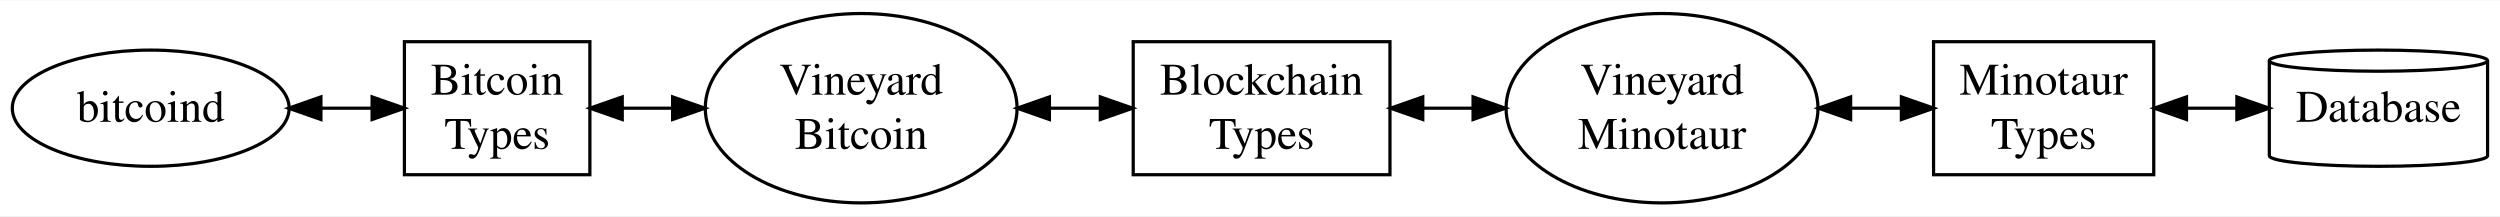
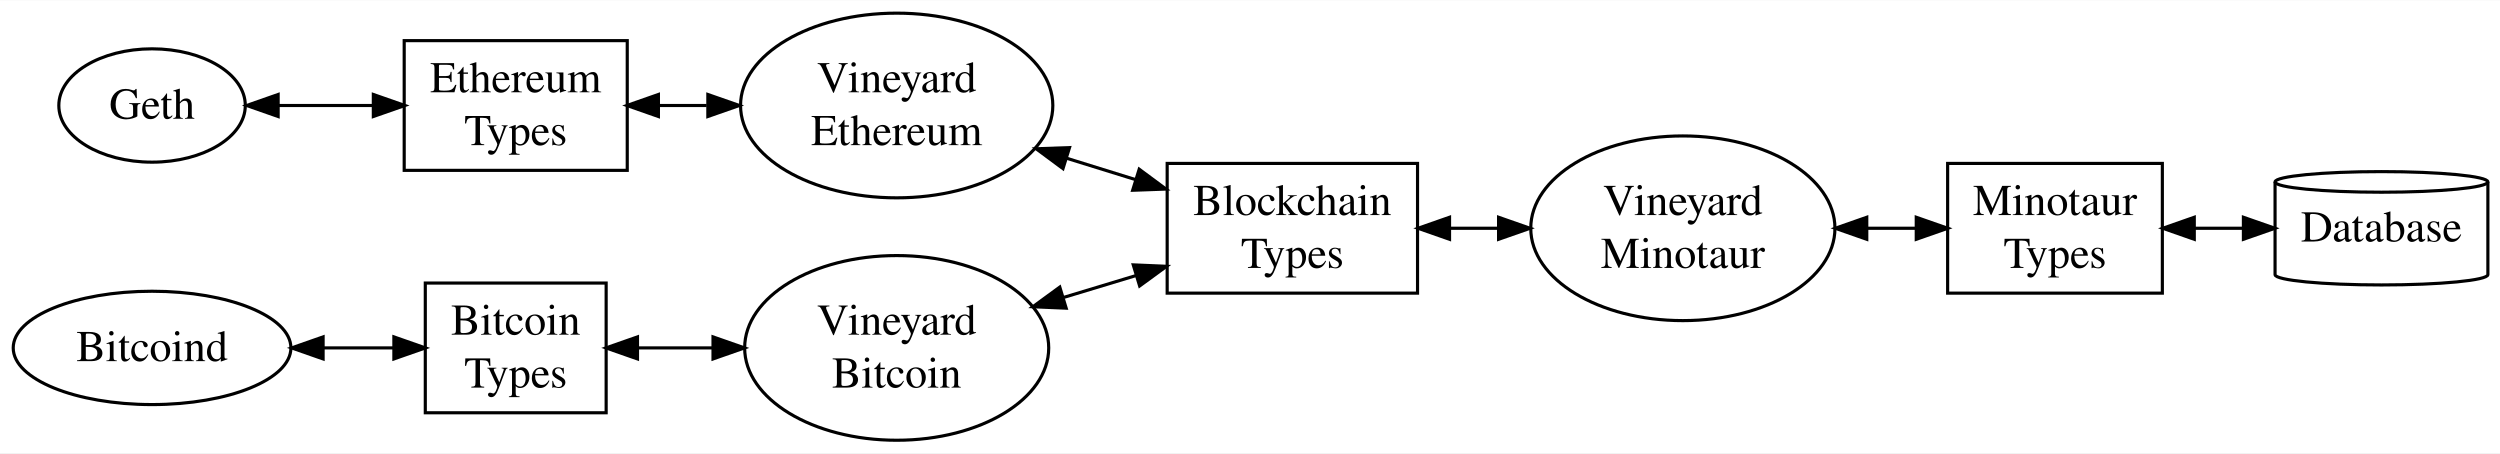
- <svg xmlns="http://www.w3.org/2000/svg" width="774pt" height="67pt" viewBox="0.00 0.00 774.36 66.83">
-   <g id="graph0" class="graph" transform="scale(1 1) rotate(0) translate(4 62.8313)">
-     <polygon fill="#ffffff" stroke="transparent" points="-4,4 -4,-62.831 770.361,-62.831 770.361,4 -4,4" />
+ <svg xmlns="http://www.w3.org/2000/svg" width="794pt" height="144pt" viewBox="0.00 0.00 794.09 143.83">
+   <g id="graph0" class="graph" transform="scale(1 1) rotate(0) translate(4 139.8313)">
+     <polygon fill="#ffffff" stroke="transparent" points="-4,4 -4,-139.831 790.09,-139.831 790.09,4 -4,4" />
    <g id="node1" class="node">
-       <polygon fill="none" stroke="#000000" points="178.711,-50.017 121.264,-50.017 121.264,-8.814 178.711,-8.814 178.711,-50.017" />
-       <text text-anchor="middle" x="149.988" y="-33.616" font-family="Times,serif" font-size="14.00" fill="#000000">Bitcoin</text>
-       <text text-anchor="middle" x="149.988" y="-16.816" font-family="Times,serif" font-size="14.00" fill="#000000">Types</text>
+       <polygon fill="none" stroke="#000000" points="188.535,-50.017 131.088,-50.017 131.088,-8.814 188.535,-8.814 188.535,-50.017" />
+       <text text-anchor="middle" x="159.811" y="-33.616" font-family="Times,serif" font-size="14.00" fill="#000000">Bitcoin</text>
+       <text text-anchor="middle" x="159.811" y="-16.816" font-family="Times,serif" font-size="14.00" fill="#000000">Types</text>
+     </g>
+     <g id="node7" class="node">
+       <ellipse fill="none" stroke="#000000" cx="280.82" cy="-29.416" rx="48.29" ry="29.331" />
+       <text text-anchor="middle" x="280.82" y="-33.616" font-family="Times,serif" font-size="14.00" fill="#000000">Vineyard</text>
+       <text text-anchor="middle" x="280.82" y="-16.816" font-family="Times,serif" font-size="14.00" fill="#000000">Bitcoin</text>
+     </g>
+     <g id="edge2" class="edge">
+       <path fill="none" stroke="#000000" d="M198.809,-29.416C206.35,-29.416 214.403,-29.416 222.407,-29.416" />
+       <polygon fill="#000000" stroke="#000000" points="198.489,-25.916 188.489,-29.416 198.489,-32.916 198.489,-25.916" />
+       <polygon fill="#000000" stroke="#000000" points="222.478,-32.916 232.478,-29.416 222.478,-25.916 222.478,-32.916" />
+     </g>
+     <g id="node2" class="node">
+       <polygon fill="none" stroke="#000000" points="195.236,-127.017 124.387,-127.017 124.387,-85.814 195.236,-85.814 195.236,-127.017" />
+       <text text-anchor="middle" x="159.811" y="-110.616" font-family="Times,serif" font-size="14.00" fill="#000000">Ethereum</text>
+       <text text-anchor="middle" x="159.811" y="-93.816" font-family="Times,serif" font-size="14.00" fill="#000000">Types</text>
+     </g>
+     <g id="node9" class="node">
+       <ellipse fill="none" stroke="#000000" cx="280.82" cy="-106.416" rx="49.595" ry="29.331" />
+       <text text-anchor="middle" x="280.82" y="-110.616" font-family="Times,serif" font-size="14.00" fill="#000000">Vineyard</text>
+       <text text-anchor="middle" x="280.82" y="-93.816" font-family="Times,serif" font-size="14.00" fill="#000000">Ethereum</text>
+     </g>
+     <g id="edge5" class="edge">
+       <path fill="none" stroke="#000000" d="M205.395,-106.416C210.328,-106.416 215.401,-106.416 220.474,-106.416" />
+       <polygon fill="#000000" stroke="#000000" points="205.138,-102.916 195.138,-106.416 205.137,-109.916 205.138,-102.916" />
+       <polygon fill="#000000" stroke="#000000" points="220.837,-109.916 230.837,-106.416 220.837,-102.916 220.837,-109.916" />
+     </g>
+     <g id="node3" class="node">
+       <polygon fill="none" stroke="#000000" points="446.26,-88.017 366.736,-88.017 366.736,-46.814 446.26,-46.814 446.26,-88.017" />
+       <text text-anchor="middle" x="406.498" y="-71.616" font-family="Times,serif" font-size="14.00" fill="#000000">Blockchain</text>
+       <text text-anchor="middle" x="406.498" y="-54.816" font-family="Times,serif" font-size="14.00" fill="#000000">Types</text>
+     </g>
+     <g id="node10" class="node">
+       <ellipse fill="none" stroke="#000000" cx="530.534" cy="-67.416" rx="48.31" ry="29.331" />
+       <text text-anchor="middle" x="530.534" y="-71.616" font-family="Times,serif" font-size="14.00" fill="#000000">Vineyard</text>
+       <text text-anchor="middle" x="530.534" y="-54.816" font-family="Times,serif" font-size="14.00" fill="#000000">Minotaur</text>
+     </g>
+     <g id="edge7" class="edge">
+       <path fill="none" stroke="#000000" d="M456.493,-67.416C461.488,-67.416 466.591,-67.416 471.666,-67.416" />
+       <polygon fill="#000000" stroke="#000000" points="456.426,-63.916 446.426,-67.416 456.426,-70.916 456.426,-63.916" />
+       <polygon fill="#000000" stroke="#000000" points="472.001,-70.916 482.001,-67.416 472.001,-63.916 472.001,-70.916" />
+     </g>
+     <g id="node4" class="node">
+       <polygon fill="none" stroke="#000000" points="682.84,-88.017 614.638,-88.017 614.638,-46.814 682.84,-46.814 682.84,-88.017" />
+       <text text-anchor="middle" x="648.739" y="-71.616" font-family="Times,serif" font-size="14.00" fill="#000000">Minotaur</text>
+       <text text-anchor="middle" x="648.739" y="-54.816" font-family="Times,serif" font-size="14.00" fill="#000000">Types</text>
+     </g>
+     <g id="node5" class="node">
+       <path fill="none" stroke="#000000" d="M786.24,-82.143C786.24,-83.949 771.09,-85.416 752.439,-85.416 733.789,-85.416 718.639,-83.949 718.639,-82.143 718.639,-82.143 718.639,-52.688 718.639,-52.688 718.639,-50.883 733.789,-49.416 752.439,-49.416 771.09,-49.416 786.24,-50.883 786.24,-52.688 786.24,-52.688 786.24,-82.143 786.24,-82.143" />
+       <path fill="none" stroke="#000000" d="M786.24,-82.143C786.24,-80.337 771.09,-78.87 752.439,-78.87 733.789,-78.87 718.639,-80.337 718.639,-82.143" />
+       <text text-anchor="middle" x="752.439" y="-63.216" font-family="Times,serif" font-size="14.00" fill="#000000">Database</text>
+     </g>
+     <g id="edge9" class="edge">
+       <path fill="none" stroke="#000000" d="M693.169,-67.416C698.224,-67.416 703.376,-67.416 708.426,-67.416" />
+       <polygon fill="#000000" stroke="#000000" points="692.982,-63.916 682.982,-67.416 692.982,-70.916 692.982,-63.916" />
+       <polygon fill="#000000" stroke="#000000" points="708.586,-70.916 718.586,-67.416 708.586,-63.916 708.586,-70.916" />
    </g>
    <g id="node6" class="node">
-       <ellipse fill="none" stroke="#000000" cx="262.744" cy="-29.416" rx="48.29" ry="29.331" />
-       <text text-anchor="middle" x="262.744" y="-33.616" font-family="Times,serif" font-size="14.00" fill="#000000">Vineyard</text>
-       <text text-anchor="middle" x="262.744" y="-16.816" font-family="Times,serif" font-size="14.00" fill="#000000">Bitcoin</text>
+       <ellipse fill="none" stroke="#000000" cx="44.3" cy="-29.416" rx="44.101" ry="18" />
+       <text text-anchor="middle" x="44.3" y="-25.216" font-family="Times,serif" font-size="14.00" fill="#000000">Bitcoind</text>
    </g>
-     <g id="edge2" class="edge">
-       <path fill="none" stroke="#000000" d="M188.797,-29.416C193.81,-29.416 199.029,-29.416 204.273,-29.416" />
-       <polygon fill="#000000" stroke="#000000" points="188.733,-25.916 178.733,-29.416 188.733,-32.916 188.733,-25.916" />
-       <polygon fill="#000000" stroke="#000000" points="204.339,-32.916 214.339,-29.416 204.339,-25.916 204.339,-32.916" />
+     <g id="edge1" class="edge">
+       <path fill="none" stroke="#000000" d="M98.792,-29.416C106.296,-29.416 113.873,-29.416 121.016,-29.416" />
+       <polygon fill="#000000" stroke="#000000" points="98.629,-25.916 88.629,-29.416 98.629,-32.916 98.629,-25.916" />
+       <polygon fill="#000000" stroke="#000000" points="121.11,-32.916 131.11,-29.416 121.11,-25.916 121.11,-32.916" />
    </g>
-     <g id="node2" class="node">
-       <polygon fill="none" stroke="#000000" points="426.531,-50.017 347.008,-50.017 347.008,-8.814 426.531,-8.814 426.531,-50.017" />
-       <text text-anchor="middle" x="386.77" y="-33.616" font-family="Times,serif" font-size="14.00" fill="#000000">Blockchain</text>
-       <text text-anchor="middle" x="386.77" y="-16.816" font-family="Times,serif" font-size="14.00" fill="#000000">Types</text>
+     <g id="edge3" class="edge">
+       <path fill="none" stroke="#000000" d="M333.948,-45.479C341.54,-47.775 349.326,-50.129 356.849,-52.404" />
+       <polygon fill="#000000" stroke="#000000" points="334.656,-42.037 324.072,-42.493 332.63,-48.738 334.656,-42.037" />
+       <polygon fill="#000000" stroke="#000000" points="355.962,-55.792 366.547,-55.336 357.988,-49.091 355.962,-55.792" />
    </g>
-     <g id="node7" class="node">
-       <ellipse fill="none" stroke="#000000" cx="510.805" cy="-29.416" rx="48.31" ry="29.331" />
-       <text text-anchor="middle" x="510.805" y="-33.616" font-family="Times,serif" font-size="14.00" fill="#000000">Vineyard</text>
-       <text text-anchor="middle" x="510.805" y="-16.816" font-family="Times,serif" font-size="14.00" fill="#000000">Minotaur</text>
+     <g id="node8" class="node">
+       <ellipse fill="none" stroke="#000000" cx="44.3" cy="-106.416" rx="29.615" ry="18" />
+       <text text-anchor="middle" x="44.3" y="-102.216" font-family="Times,serif" font-size="14.00" fill="#000000">Geth</text>
    </g>
    <g id="edge4" class="edge">
-       <path fill="none" stroke="#000000" d="M436.764,-29.416C441.759,-29.416 446.863,-29.416 451.938,-29.416" />
-       <polygon fill="#000000" stroke="#000000" points="436.698,-25.916 426.698,-29.416 436.698,-32.916 436.698,-25.916" />
-       <polygon fill="#000000" stroke="#000000" points="452.272,-32.916 462.272,-29.416 452.272,-25.916 452.272,-32.916" />
-     </g>
-     <g id="node3" class="node">
-       <polygon fill="none" stroke="#000000" points="663.111,-50.017 594.909,-50.017 594.909,-8.814 663.111,-8.814 663.111,-50.017" />
-       <text text-anchor="middle" x="629.01" y="-33.616" font-family="Times,serif" font-size="14.00" fill="#000000">Minotaur</text>
-       <text text-anchor="middle" x="629.01" y="-16.816" font-family="Times,serif" font-size="14.00" fill="#000000">Types</text>
-     </g>
-     <g id="node4" class="node">
-       <path fill="none" stroke="#000000" d="M766.512,-44.143C766.512,-45.949 751.362,-47.416 732.711,-47.416 714.06,-47.416 698.91,-45.949 698.91,-44.143 698.91,-44.143 698.91,-14.688 698.91,-14.688 698.91,-12.883 714.06,-11.416 732.711,-11.416 751.362,-11.416 766.512,-12.883 766.512,-14.688 766.512,-14.688 766.512,-44.143 766.512,-44.143" />
-       <path fill="none" stroke="#000000" d="M766.512,-44.143C766.512,-42.337 751.362,-40.87 732.711,-40.87 714.06,-40.87 698.91,-42.337 698.91,-44.143" />
-       <text text-anchor="middle" x="732.711" y="-25.216" font-family="Times,serif" font-size="14.00" fill="#000000">Database</text>
+       <path fill="none" stroke="#000000" d="M84.477,-106.416C94.168,-106.416 104.589,-106.416 114.497,-106.416" />
+       <polygon fill="#000000" stroke="#000000" points="84.348,-102.916 74.348,-106.416 84.348,-109.916 84.348,-102.916" />
+       <polygon fill="#000000" stroke="#000000" points="114.584,-109.916 124.584,-106.416 114.584,-102.916 114.584,-109.916" />
    </g>
    <g id="edge6" class="edge">
-       <path fill="none" stroke="#000000" d="M673.44,-29.416C678.496,-29.416 683.647,-29.416 688.697,-29.416" />
-       <polygon fill="#000000" stroke="#000000" points="673.253,-25.916 663.253,-29.416 673.253,-32.916 673.253,-25.916" />
-       <polygon fill="#000000" stroke="#000000" points="688.857,-32.916 698.857,-29.416 688.857,-25.916 688.857,-32.916" />
+       <path fill="none" stroke="#000000" d="M334.739,-89.684C342.033,-87.42 349.49,-85.106 356.707,-82.867" />
+       <polygon fill="#000000" stroke="#000000" points="333.643,-86.359 325.13,-92.666 335.718,-93.045 333.643,-86.359" />
+       <polygon fill="#000000" stroke="#000000" points="357.848,-86.177 366.362,-79.871 355.774,-79.492 357.848,-86.177" />
    </g>
-     <g id="node5" class="node">
-       <ellipse fill="none" stroke="#000000" cx="42.688" cy="-29.416" rx="42.877" ry="18" />
-       <text text-anchor="middle" x="42.688" y="-25.216" font-family="Times,serif" font-size="14.00" fill="#000000">bitcoind</text>
-     </g>
-     <g id="edge1" class="edge">
-       <path fill="none" stroke="#000000" d="M95.687,-29.416C100.922,-29.416 106.166,-29.416 111.218,-29.416" />
-       <polygon fill="#000000" stroke="#000000" points="95.404,-25.916 85.404,-29.416 95.404,-32.916 95.404,-25.916" />
-       <polygon fill="#000000" stroke="#000000" points="111.257,-32.916 121.257,-29.416 111.257,-25.916 111.257,-32.916" />
-     </g>
-     <g id="edge3" class="edge">
-       <path fill="none" stroke="#000000" d="M321.162,-29.416C326.318,-29.416 331.508,-29.416 336.588,-29.416" />
-       <polygon fill="#000000" stroke="#000000" points="321.051,-25.916 311.051,-29.416 321.051,-32.916 321.051,-25.916" />
-       <polygon fill="#000000" stroke="#000000" points="336.815,-32.916 346.815,-29.416 336.815,-25.916 336.815,-32.916" />
-     </g>
-     <g id="edge5" class="edge">
-       <path fill="none" stroke="#000000" d="M569.436,-29.416C574.628,-29.416 579.824,-29.416 584.865,-29.416" />
-       <polygon fill="#000000" stroke="#000000" points="569.225,-25.916 559.225,-29.416 569.225,-32.916 569.225,-25.916" />
-       <polygon fill="#000000" stroke="#000000" points="584.942,-32.916 594.942,-29.416 584.942,-25.916 584.942,-32.916" />
+     <g id="edge8" class="edge">
+       <path fill="none" stroke="#000000" d="M589.165,-67.416C594.356,-67.416 599.552,-67.416 604.593,-67.416" />
+       <polygon fill="#000000" stroke="#000000" points="588.953,-63.916 578.953,-67.416 588.953,-70.916 588.953,-63.916" />
+       <polygon fill="#000000" stroke="#000000" points="604.67,-70.916 614.67,-67.416 604.67,-63.916 604.67,-70.916" />
    </g>
  </g>
</svg>
